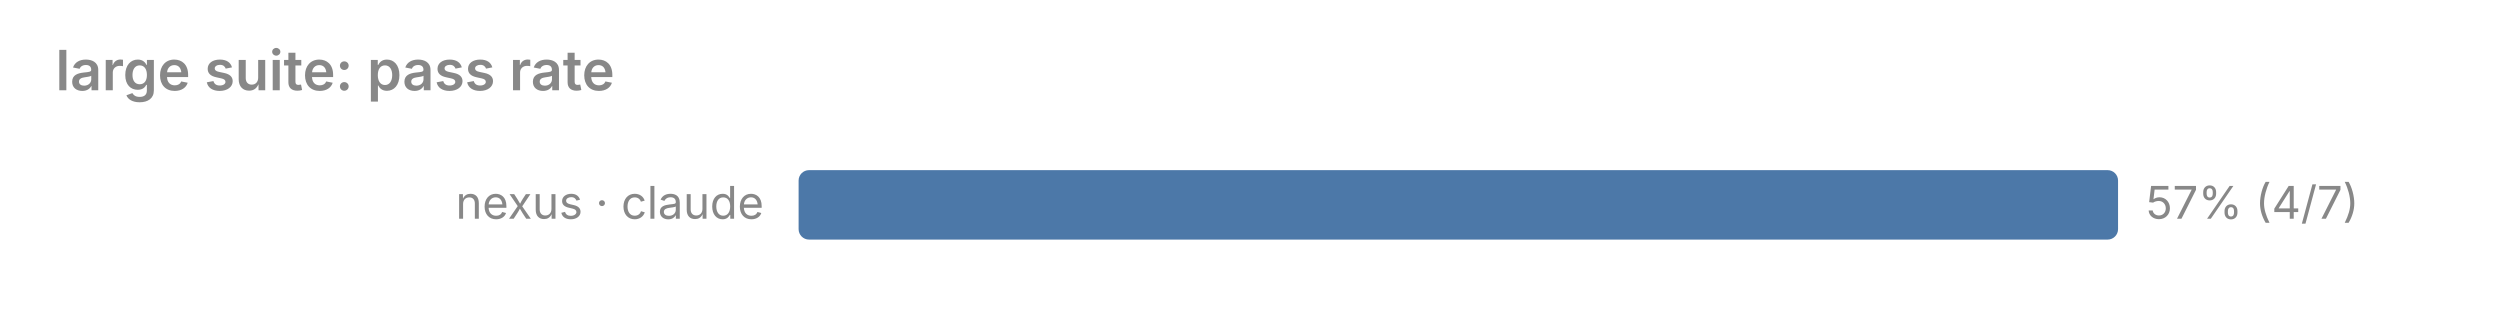
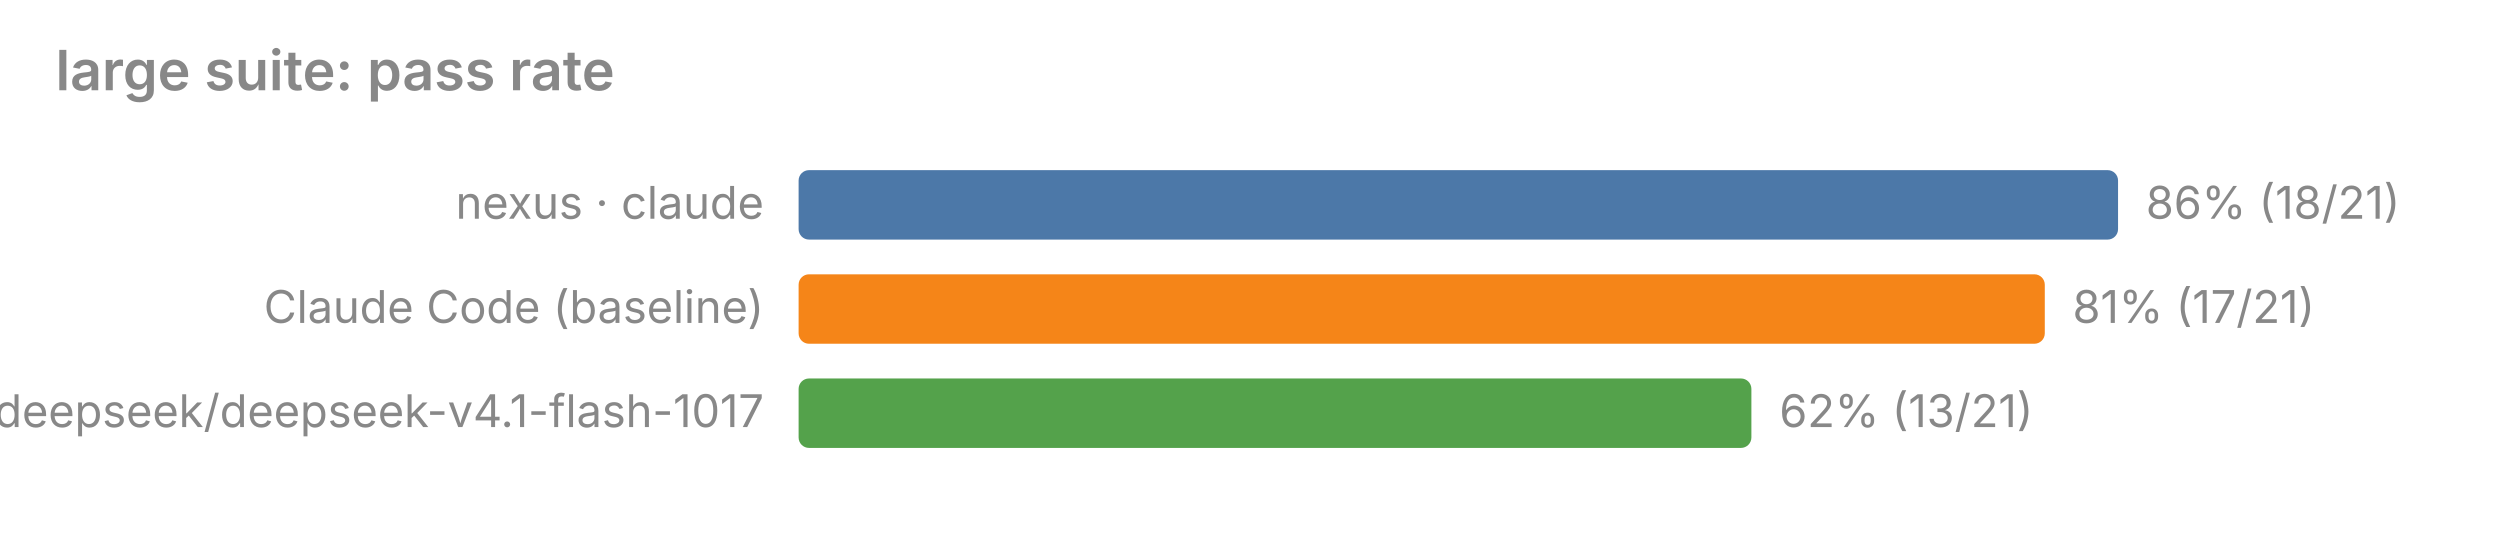
- <svg xmlns="http://www.w3.org/2000/svg" width="720" height="94" viewBox="0 0 720 94" font-family="system-ui, -apple-system, Segoe UI, sans-serif">
+ <svg xmlns="http://www.w3.org/2000/svg" width="720" height="154" viewBox="0 0 720 154" font-family="system-ui, -apple-system, Segoe UI, sans-serif">
  <text x="16" y="26" font-size="16" font-weight="600" fill="#888">large suite: pass rate</text>
  <text x="220" y="63" text-anchor="end" font-size="13" fill="#888">nexus · claude</text>
  <rect x="230" y="49" width="380.0" height="20" rx="3" fill="#4C78A8" />
-   <text x="618" y="63" font-size="13" fill="#888">57% (4/7)</text>
+   <text x="618" y="63" font-size="13" fill="#888">86% (18/21)</text>
+   <text x="220" y="93" text-anchor="end" font-size="13" fill="#888">Claude Code (baseline)</text>
+   <rect x="230" y="79" width="358.9" height="20" rx="3" fill="#F58518" />
+   <text x="596.889" y="93" font-size="13" fill="#888">81% (17/21)</text>
+   <text x="220" y="123" text-anchor="end" font-size="13" fill="#888">nexus · deepseek/deepseek-v4.1-flash-1017</text>
+   <rect x="230" y="109" width="274.4" height="20" rx="3" fill="#54A24B" />
+   <text x="512.444" y="123" font-size="13" fill="#888">62% (13/21)</text>
</svg>
